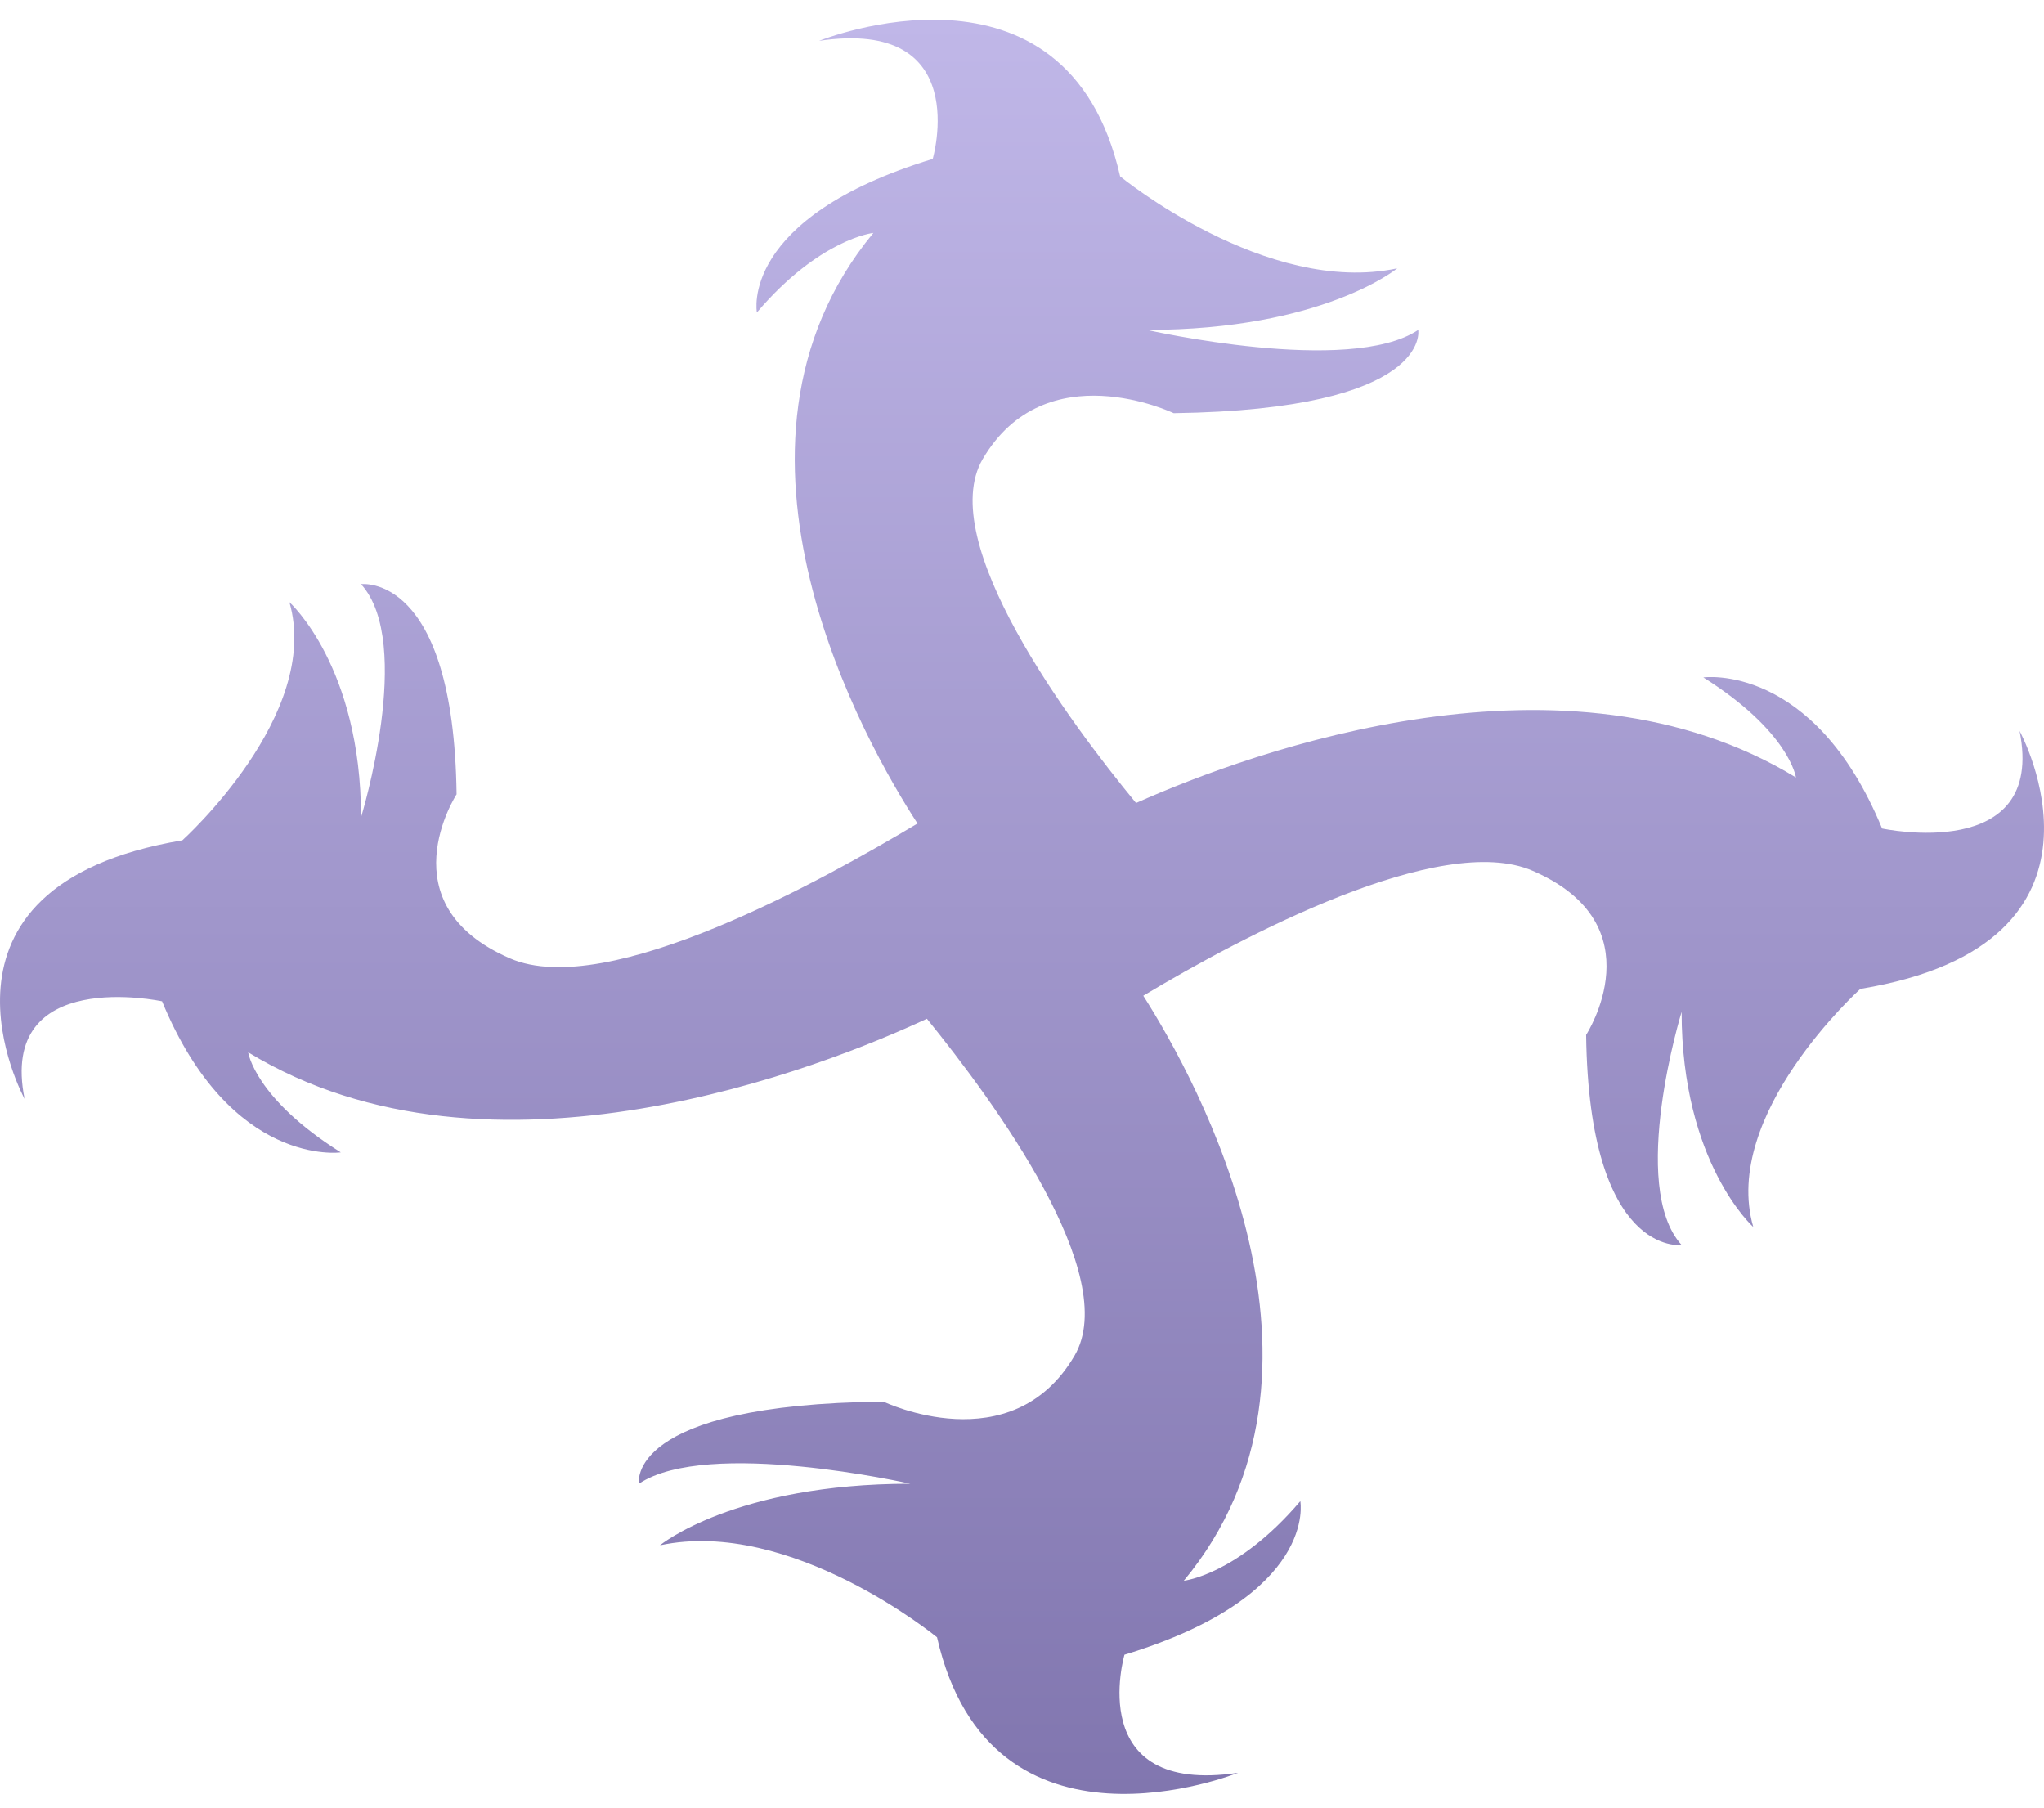
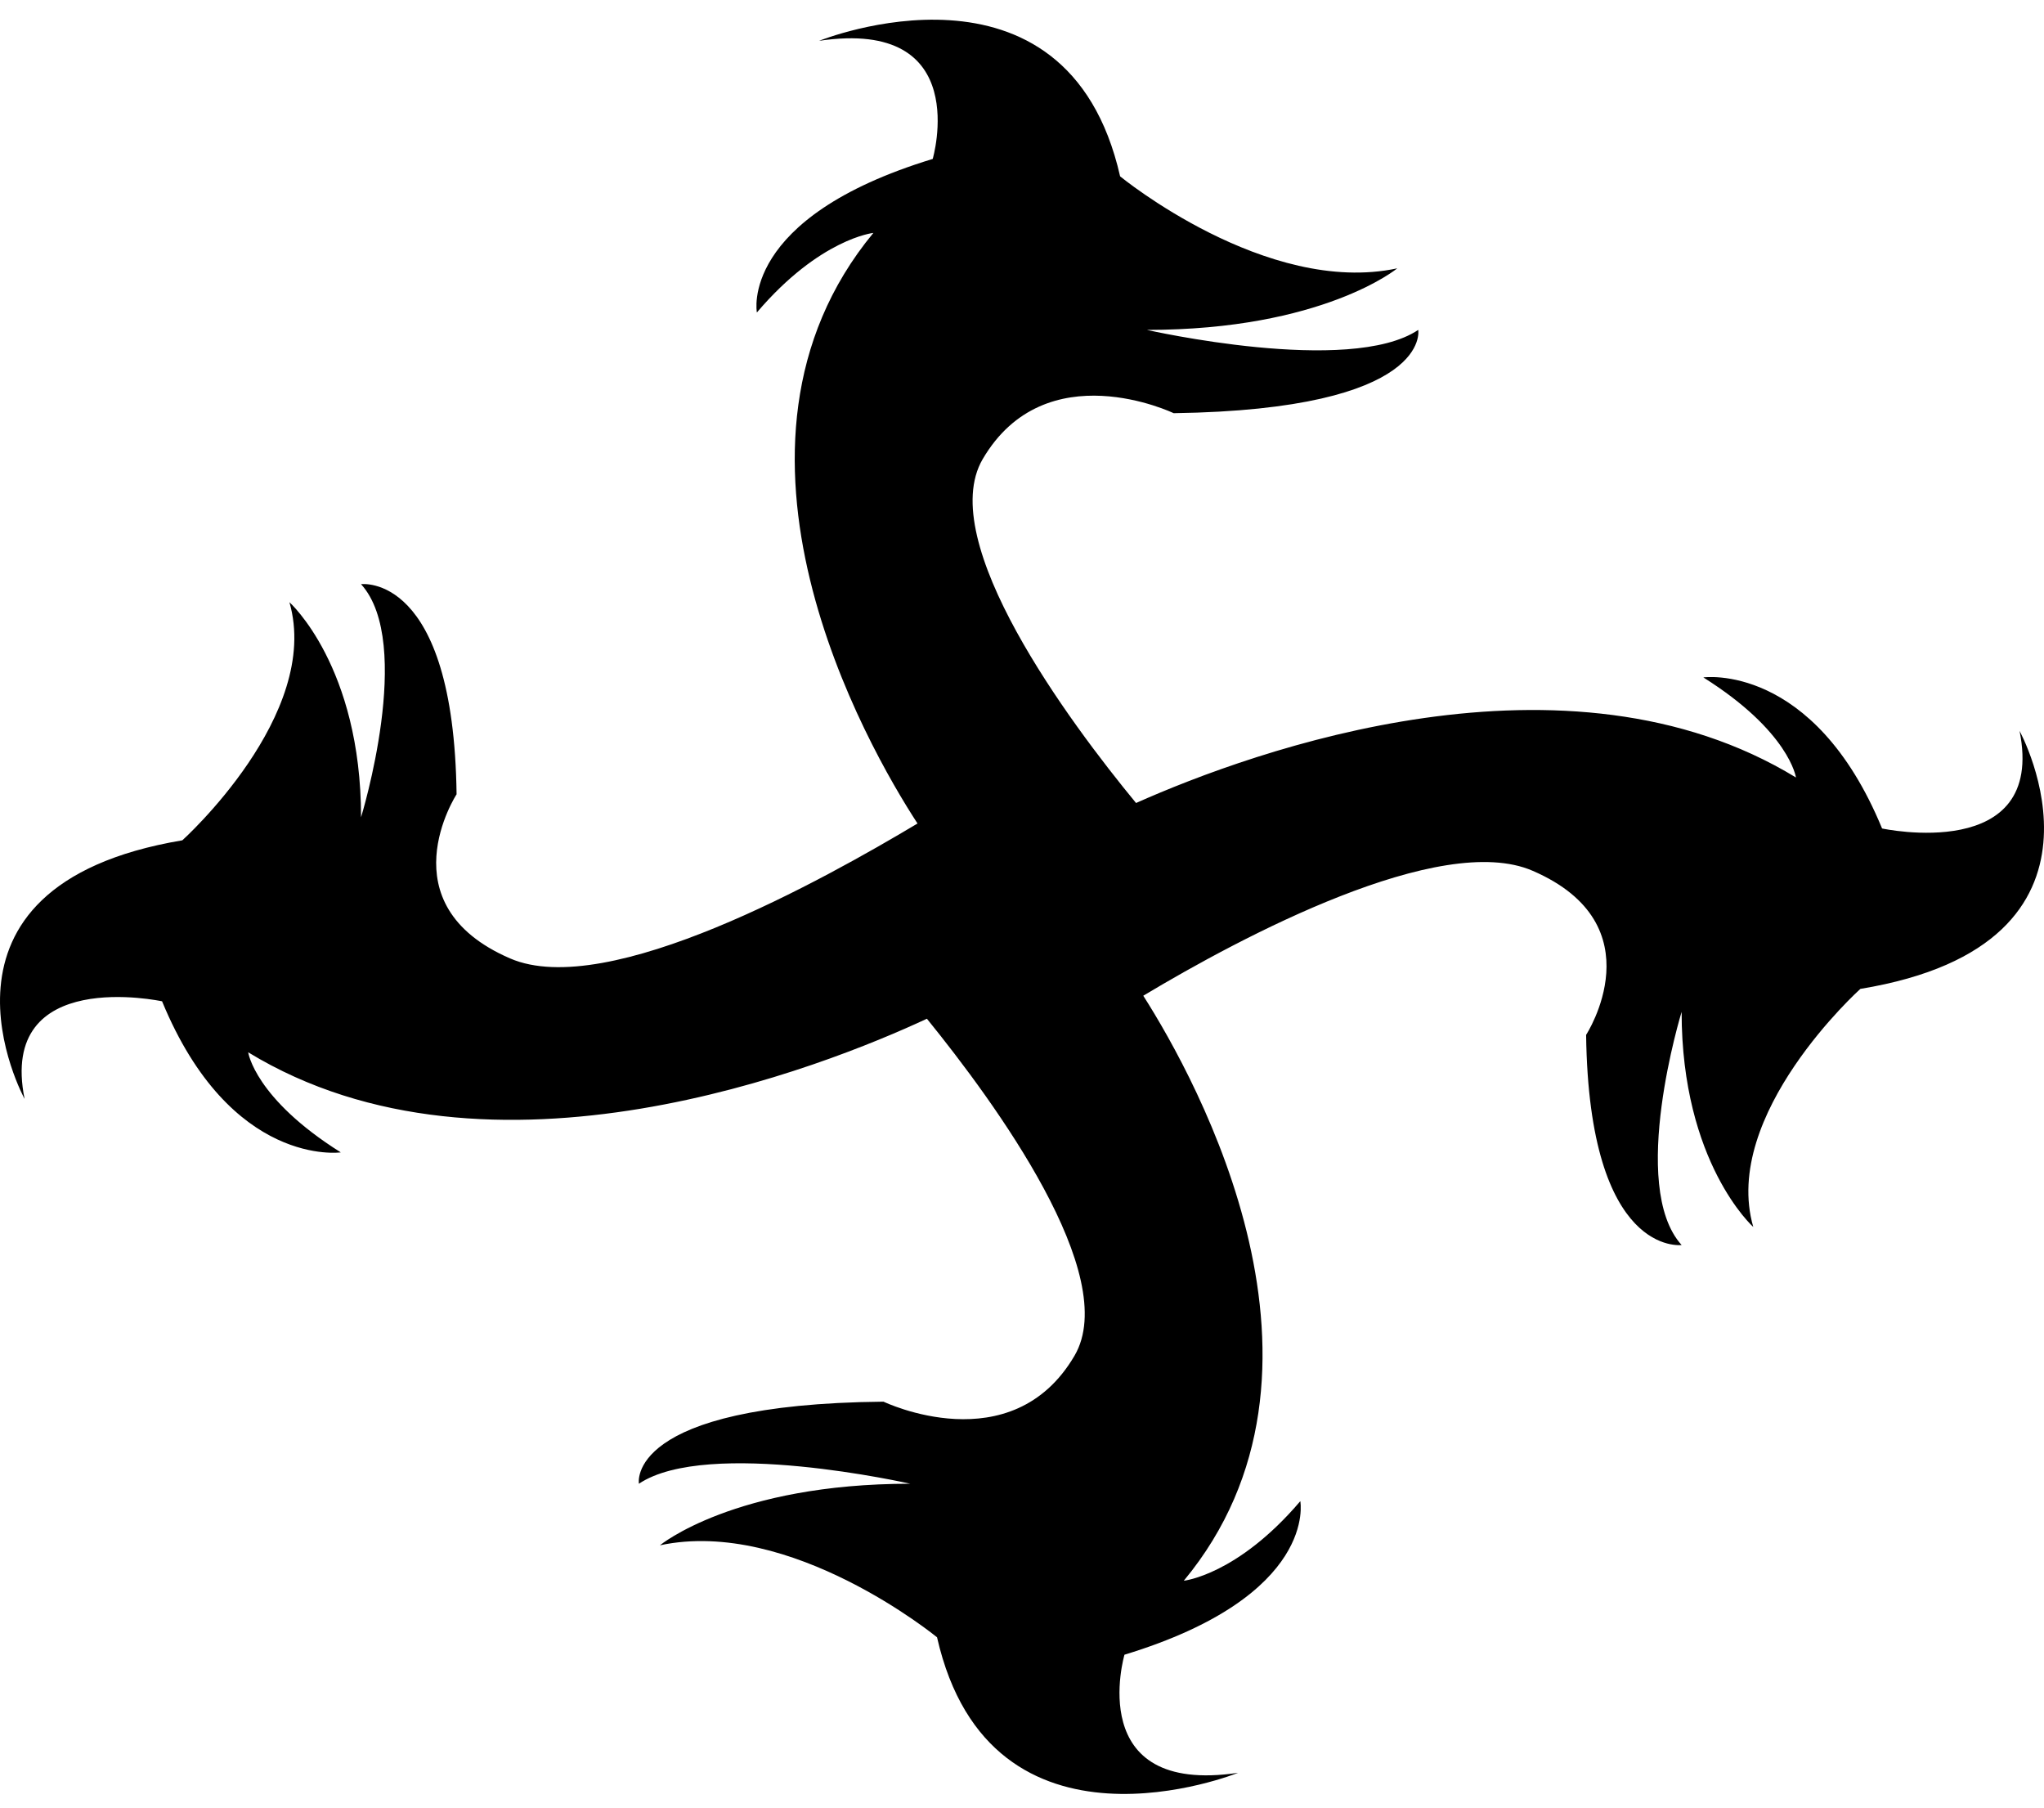
<svg xmlns="http://www.w3.org/2000/svg" width="69" height="61" viewBox="0 0 69 61" fill="none">
  <path d="M68.175 24.669C69.079 29.159 63.534 27.963 63.534 27.963C61.213 22.34 57.5 22.864 57.5 22.864C60.407 24.69 60.627 26.242 60.627 26.242C52.884 21.521 42.356 25.319 38.35 27.103C36.102 24.375 31.559 18.269 33.171 15.499C35.296 11.869 39.62 13.946 39.62 13.946C48.365 13.82 47.876 11.135 47.876 11.135C45.556 12.687 38.716 11.135 38.716 11.135C44.652 11.135 47.168 9.057 47.168 9.057C42.746 10.002 37.812 5.952 37.812 5.952C36.005 -2.001 27.651 1.378 27.651 1.378C32.878 0.601 31.486 5.364 31.486 5.364C24.939 7.358 25.55 10.547 25.55 10.547C27.675 8.05 29.483 7.861 29.483 7.861C23.498 15.101 29.263 25.172 30.973 27.795C27.846 29.663 20.518 33.775 17.22 32.349C12.994 30.523 15.413 26.809 15.413 26.809C15.315 19.297 12.188 19.717 12.188 19.717C13.996 21.71 12.188 27.585 12.188 27.585C12.188 22.486 9.77 20.325 9.77 20.325C10.869 24.123 6.155 28.362 6.155 28.362C-3.103 29.915 0.83 37.091 0.83 37.091C-0.074 32.6 5.471 33.796 5.471 33.796C7.791 39.42 11.504 38.895 11.504 38.895C8.598 37.07 8.378 35.517 8.378 35.517C16.561 40.511 27.87 35.979 31.29 34.384C33.586 37.217 37.861 43.05 36.273 45.757C34.148 49.387 29.825 47.309 29.825 47.309C21.08 47.394 21.568 50.079 21.568 50.079C23.889 48.526 30.728 50.079 30.728 50.079C24.793 50.079 22.277 52.157 22.277 52.157C26.698 51.212 31.632 55.262 31.632 55.262C33.44 63.215 41.794 59.836 41.794 59.836C36.566 60.613 37.959 55.85 37.959 55.85C44.505 53.856 43.895 50.667 43.895 50.667C41.769 53.164 39.962 53.353 39.962 53.353C45.824 46.281 40.426 36.482 38.594 33.608C41.916 31.614 48.633 28.047 51.736 29.39C55.961 31.215 53.543 34.929 53.543 34.929C53.641 42.441 56.767 42.022 56.767 42.022C54.96 40.028 56.767 34.153 56.767 34.153C56.767 39.252 59.186 41.413 59.186 41.413C58.087 37.615 62.801 33.377 62.801 33.377C72.108 31.845 68.175 24.669 68.175 24.669Z" fill="url(#paint0_linear_13_79)" />
  <defs>
    <linearGradient id="paint0_linear_13_79" x1="34.5" y1="0.665" x2="34.5" y2="60.549" gradientUnits="userSpaceOnUse">
-       <stop stop-color="#C0B7E8" />
-       <stop offset="1" stop-color="#8176AF" />
+       <stop stopColor="#C0B7E8" />
+       <stop offset="1" stopColor="#8176AF" />
    </linearGradient>
  </defs>
</svg>
